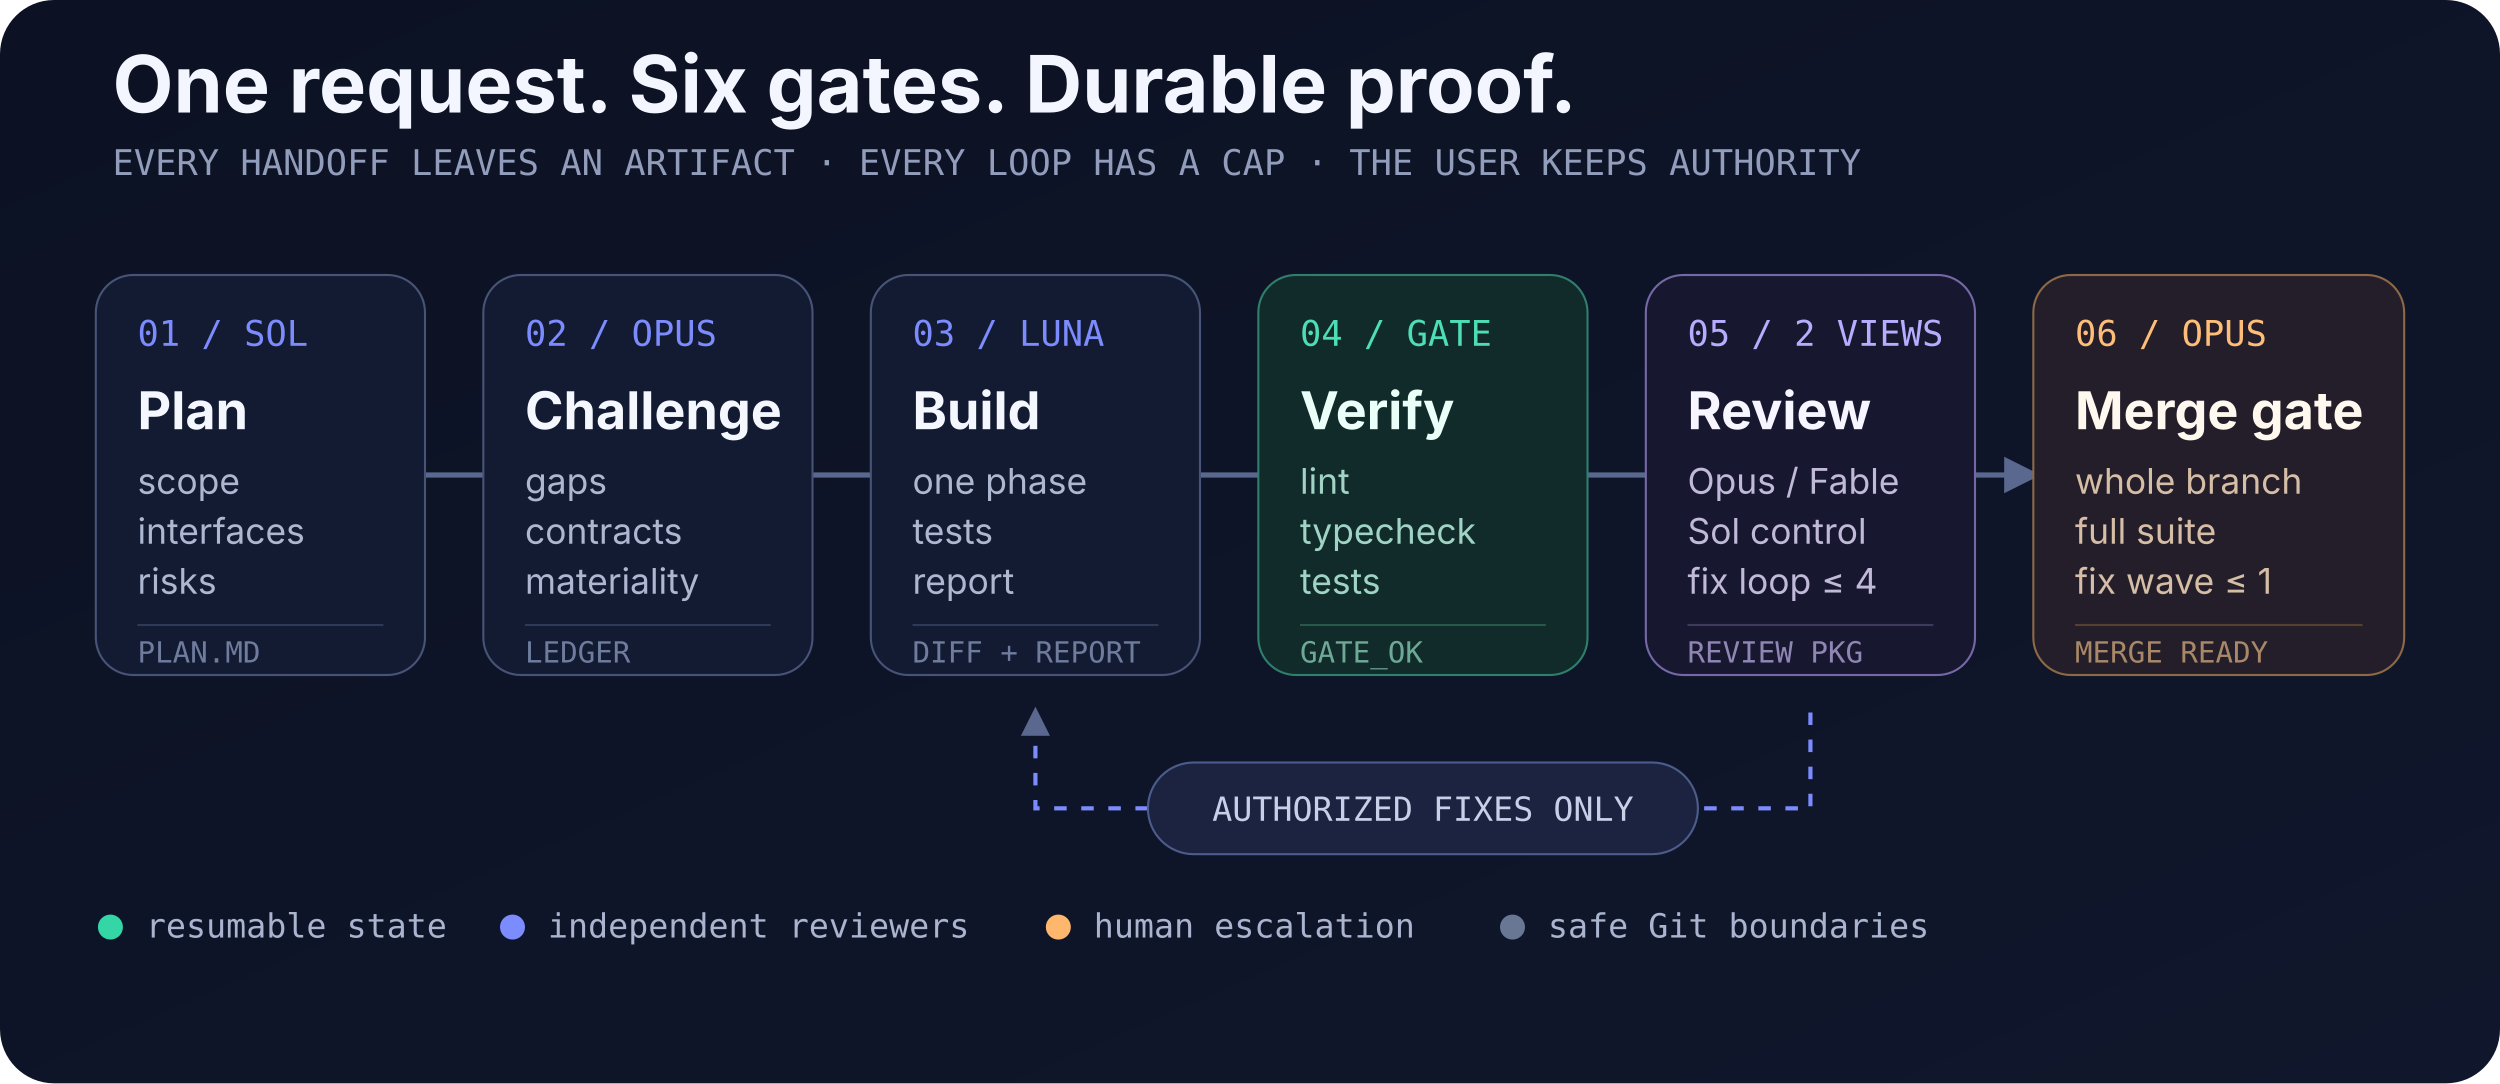
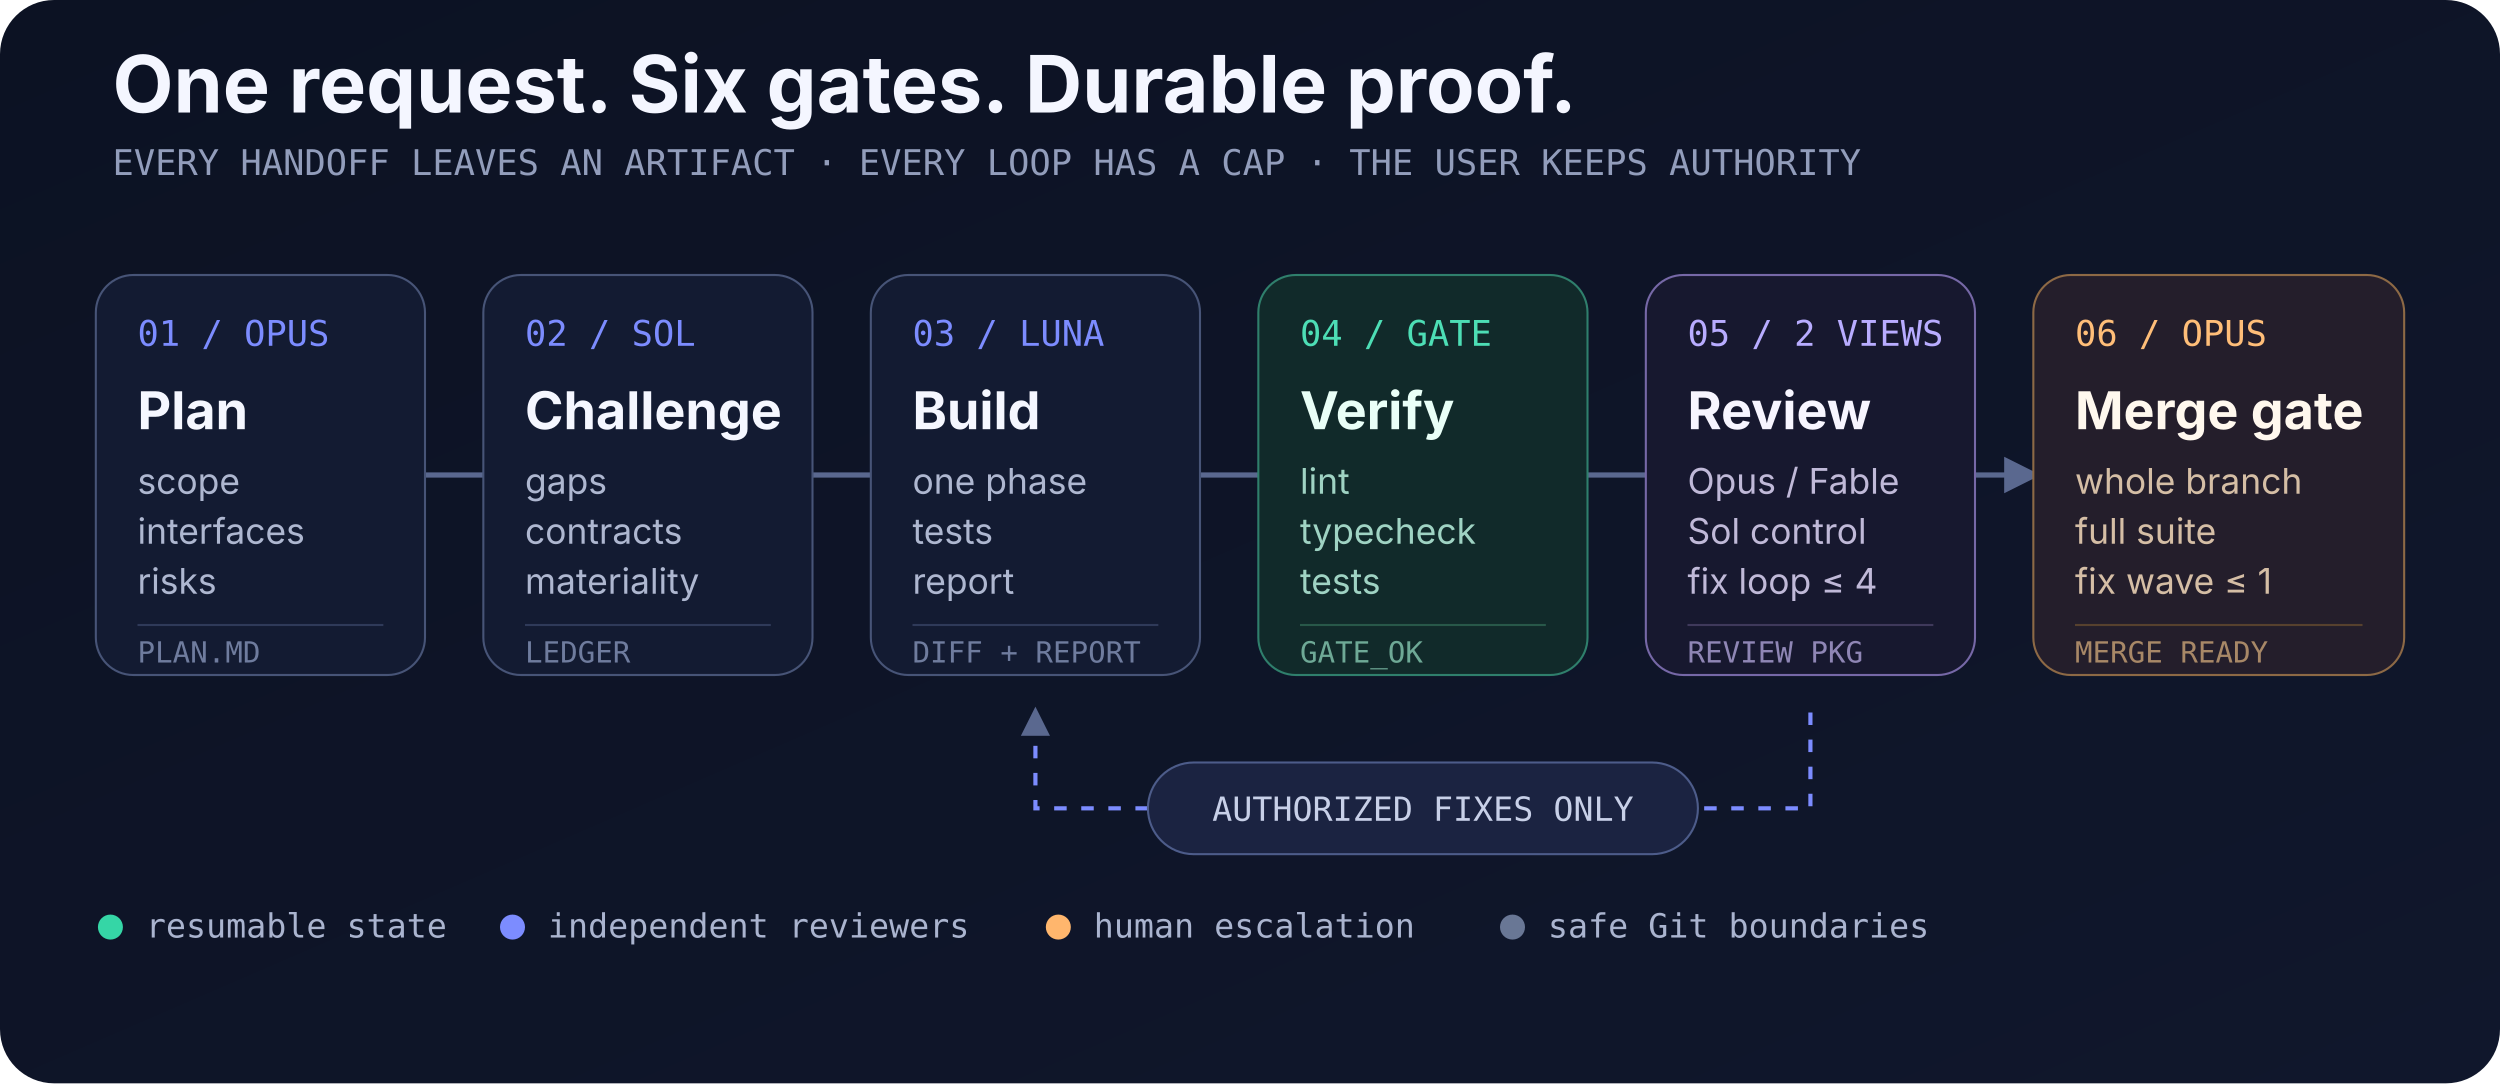
<svg xmlns="http://www.w3.org/2000/svg" width="1200" height="520" viewBox="0 0 1200 520" role="img" aria-labelledby="title desc">
  <defs>
    <linearGradient id="bg" x1="0" y1="0" x2="1" y2="1">
      <stop offset="0" stop-color="#0C1223" />
      <stop offset="1" stop-color="#10172C" />
    </linearGradient>
    <marker id="arrow" viewBox="0 0 10 10" refX="8" refY="5" markerWidth="7" markerHeight="7" orient="auto-start-reverse">
      <path d="M0 0L10 5L0 10Z" fill="#5A688F" />
    </marker>
  </defs>
  <rect width="1200" height="520" rx="26" fill="url(#bg)" />
  <text x="54" y="54" fill="#F4F6FF" font-family="-apple-system, BlinkMacSystemFont, Segoe UI, sans-serif" font-size="38" font-weight="730">One request. Six gates. Durable proof.</text>
  <text x="54" y="84" fill="#929DBB" font-family="ui-monospace, SFMono-Regular, Menlo, monospace" font-size="17">EVERY HANDOFF LEAVES AN ARTIFACT · EVERY LOOP HAS A CAP · THE USER KEEPS AUTHORITY</text>
  <path d="M204 228H232M390 228H418M576 228H604M762 228H790M948 228H976" stroke="#5A688F" stroke-width="2.5" marker-end="url(#arrow)" />
  <g font-family="-apple-system, BlinkMacSystemFont, Segoe UI, sans-serif">
    <g transform="translate(46 132)">
      <rect width="158" height="192" rx="18" fill="#131B32" stroke="#475477" />
-       <text x="20" y="34" fill="#7C8CFF" font-family="ui-monospace, SFMono-Regular, Menlo, monospace" font-size="17">01 / SOL</text>
+       <text x="20" y="34" fill="#7C8CFF" font-family="ui-monospace, SFMono-Regular, Menlo, monospace" font-size="17">01 / OPUS</text>
      <text x="20" y="74" fill="#F5F7FF" font-size="25" font-weight="700">Plan</text>
      <text x="20" y="105" fill="#AEB7D0" font-size="17">scope</text>
      <text x="20" y="129" fill="#AEB7D0" font-size="17">interfaces</text>
      <text x="20" y="153" fill="#AEB7D0" font-size="17">risks</text>
      <path d="M20 168H138" stroke="#2F3A59" />
      <text x="20" y="186" fill="#6F7C9E" font-family="ui-monospace, SFMono-Regular, Menlo, monospace" font-size="14">PLAN.MD</text>
    </g>
    <g transform="translate(232 132)">
      <rect width="158" height="192" rx="18" fill="#131B32" stroke="#475477" />
-       <text x="20" y="34" fill="#7C8CFF" font-family="ui-monospace, SFMono-Regular, Menlo, monospace" font-size="17">02 / OPUS</text>
+       <text x="20" y="34" fill="#7C8CFF" font-family="ui-monospace, SFMono-Regular, Menlo, monospace" font-size="17">02 / SOL</text>
      <text x="20" y="74" fill="#F5F7FF" font-size="25" font-weight="700">Challenge</text>
      <text x="20" y="105" fill="#AEB7D0" font-size="17">gaps</text>
      <text x="20" y="129" fill="#AEB7D0" font-size="17">contracts</text>
      <text x="20" y="153" fill="#AEB7D0" font-size="17">materiality</text>
      <path d="M20 168H138" stroke="#2F3A59" />
      <text x="20" y="186" fill="#6F7C9E" font-family="ui-monospace, SFMono-Regular, Menlo, monospace" font-size="14">LEDGER</text>
    </g>
    <g transform="translate(418 132)">
      <rect width="158" height="192" rx="18" fill="#131B32" stroke="#475477" />
      <text x="20" y="34" fill="#7C8CFF" font-family="ui-monospace, SFMono-Regular, Menlo, monospace" font-size="17">03 / LUNA</text>
      <text x="20" y="74" fill="#F5F7FF" font-size="25" font-weight="700">Build</text>
      <text x="20" y="105" fill="#AEB7D0" font-size="17">one phase</text>
      <text x="20" y="129" fill="#AEB7D0" font-size="17">tests</text>
      <text x="20" y="153" fill="#AEB7D0" font-size="17">report</text>
      <path d="M20 168H138" stroke="#2F3A59" />
      <text x="20" y="186" fill="#6F7C9E" font-family="ui-monospace, SFMono-Regular, Menlo, monospace" font-size="14">DIFF + REPORT</text>
    </g>
    <g transform="translate(604 132)">
      <rect width="158" height="192" rx="18" fill="#112A2A" stroke="#2F7F6C" />
      <text x="20" y="34" fill="#4DDEB5" font-family="ui-monospace, SFMono-Regular, Menlo, monospace" font-size="17">04 / GATE</text>
      <text x="20" y="74" fill="#E9FFF7" font-size="25" font-weight="700">Verify</text>
      <text x="20" y="105" fill="#9FD3C3" font-size="17">lint</text>
      <text x="20" y="129" fill="#9FD3C3" font-size="17">typecheck</text>
      <text x="20" y="153" fill="#9FD3C3" font-size="17">tests</text>
      <path d="M20 168H138" stroke="#285849" />
      <text x="20" y="186" fill="#6EA996" font-family="ui-monospace, SFMono-Regular, Menlo, monospace" font-size="14">GATE_OK</text>
    </g>
    <g transform="translate(790 132)">
      <rect width="158" height="192" rx="18" fill="#17182F" stroke="#7668A7" />
      <text x="20" y="34" fill="#B8ACFF" font-family="ui-monospace, SFMono-Regular, Menlo, monospace" font-size="17">05 / 2 VIEWS</text>
      <text x="20" y="74" fill="#F7F5FF" font-size="25" font-weight="700">Review</text>
      <text x="20" y="105" fill="#C0B9D8" font-size="17">Opus / Fable</text>
      <text x="20" y="129" fill="#C0B9D8" font-size="17">Sol control</text>
      <text x="20" y="153" fill="#C0B9D8" font-size="17">fix loop ≤ 4</text>
      <path d="M20 168H138" stroke="#3F395B" />
      <text x="20" y="186" fill="#8F86B5" font-family="ui-monospace, SFMono-Regular, Menlo, monospace" font-size="14">REVIEW PKG</text>
    </g>
    <g transform="translate(976 132)">
      <rect width="178" height="192" rx="18" fill="#241E2B" stroke="#8D6945" />
      <text x="20" y="34" fill="#FFBE78" font-family="ui-monospace, SFMono-Regular, Menlo, monospace" font-size="17">06 / OPUS</text>
      <text x="20" y="74" fill="#FFF8EE" font-size="25" font-weight="700">Merge gate</text>
      <text x="20" y="105" fill="#D5BEA5" font-size="17">whole branch</text>
      <text x="20" y="129" fill="#D5BEA5" font-size="17">full suite</text>
      <text x="20" y="153" fill="#D5BEA5" font-size="17">fix wave ≤ 1</text>
      <path d="M20 168H158" stroke="#57412E" />
      <text x="20" y="186" fill="#A88867" font-family="ui-monospace, SFMono-Regular, Menlo, monospace" font-size="14">MERGE READY</text>
    </g>
  </g>
  <path d="M869 342V388H497V342" fill="none" stroke="#7C8CFF" stroke-width="2" stroke-dasharray="6 7" marker-end="url(#arrow)" />
  <rect x="551" y="366" width="264" height="44" rx="22" fill="#1B2341" stroke="#4D5C8A" />
  <text x="683" y="394" text-anchor="middle" fill="#C8D0E8" font-family="ui-monospace, SFMono-Regular, Menlo, monospace" font-size="16">AUTHORIZED FIXES ONLY</text>
  <g transform="translate(46 450)" font-family="ui-monospace, SFMono-Regular, Menlo, monospace" font-size="16">
    <circle cx="7" cy="-5" r="6" fill="#35D6A6" />
    <text x="24" y="0" fill="#AAB4CF">resumable state</text>
    <circle cx="200" cy="-5" r="6" fill="#7C8CFF" />
    <text x="217" y="0" fill="#AAB4CF">independent reviewers</text>
    <circle cx="462" cy="-5" r="6" fill="#FFB66D" />
    <text x="479" y="0" fill="#AAB4CF">human escalation</text>
    <circle cx="680" cy="-5" r="6" fill="#697795" />
    <text x="697" y="0" fill="#AAB4CF">safe Git boundaries</text>
  </g>
</svg>
